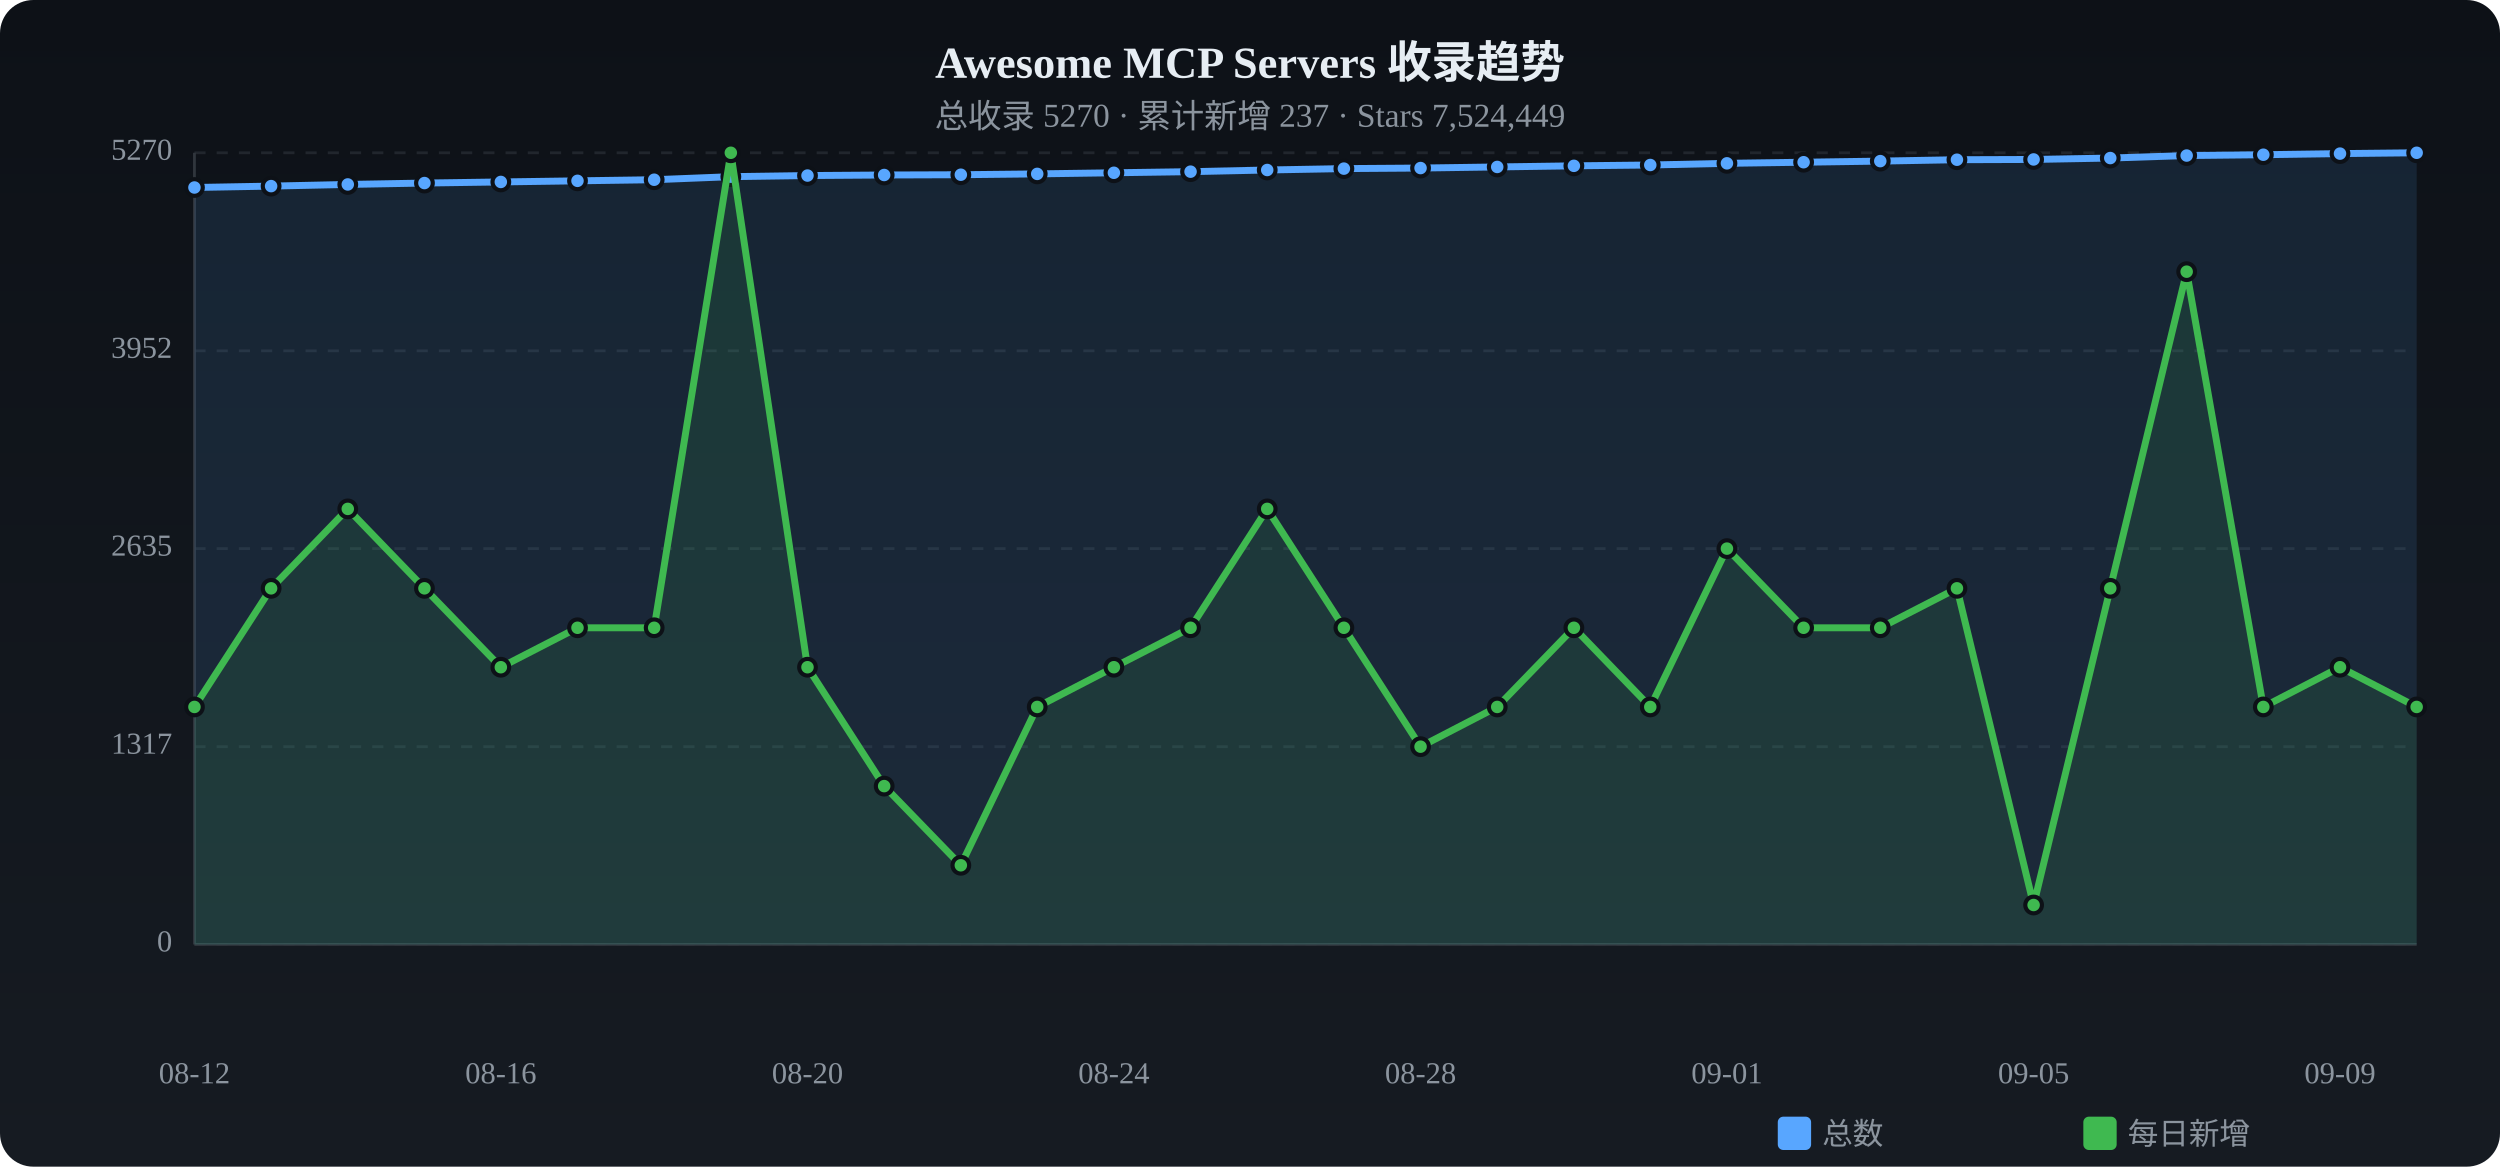
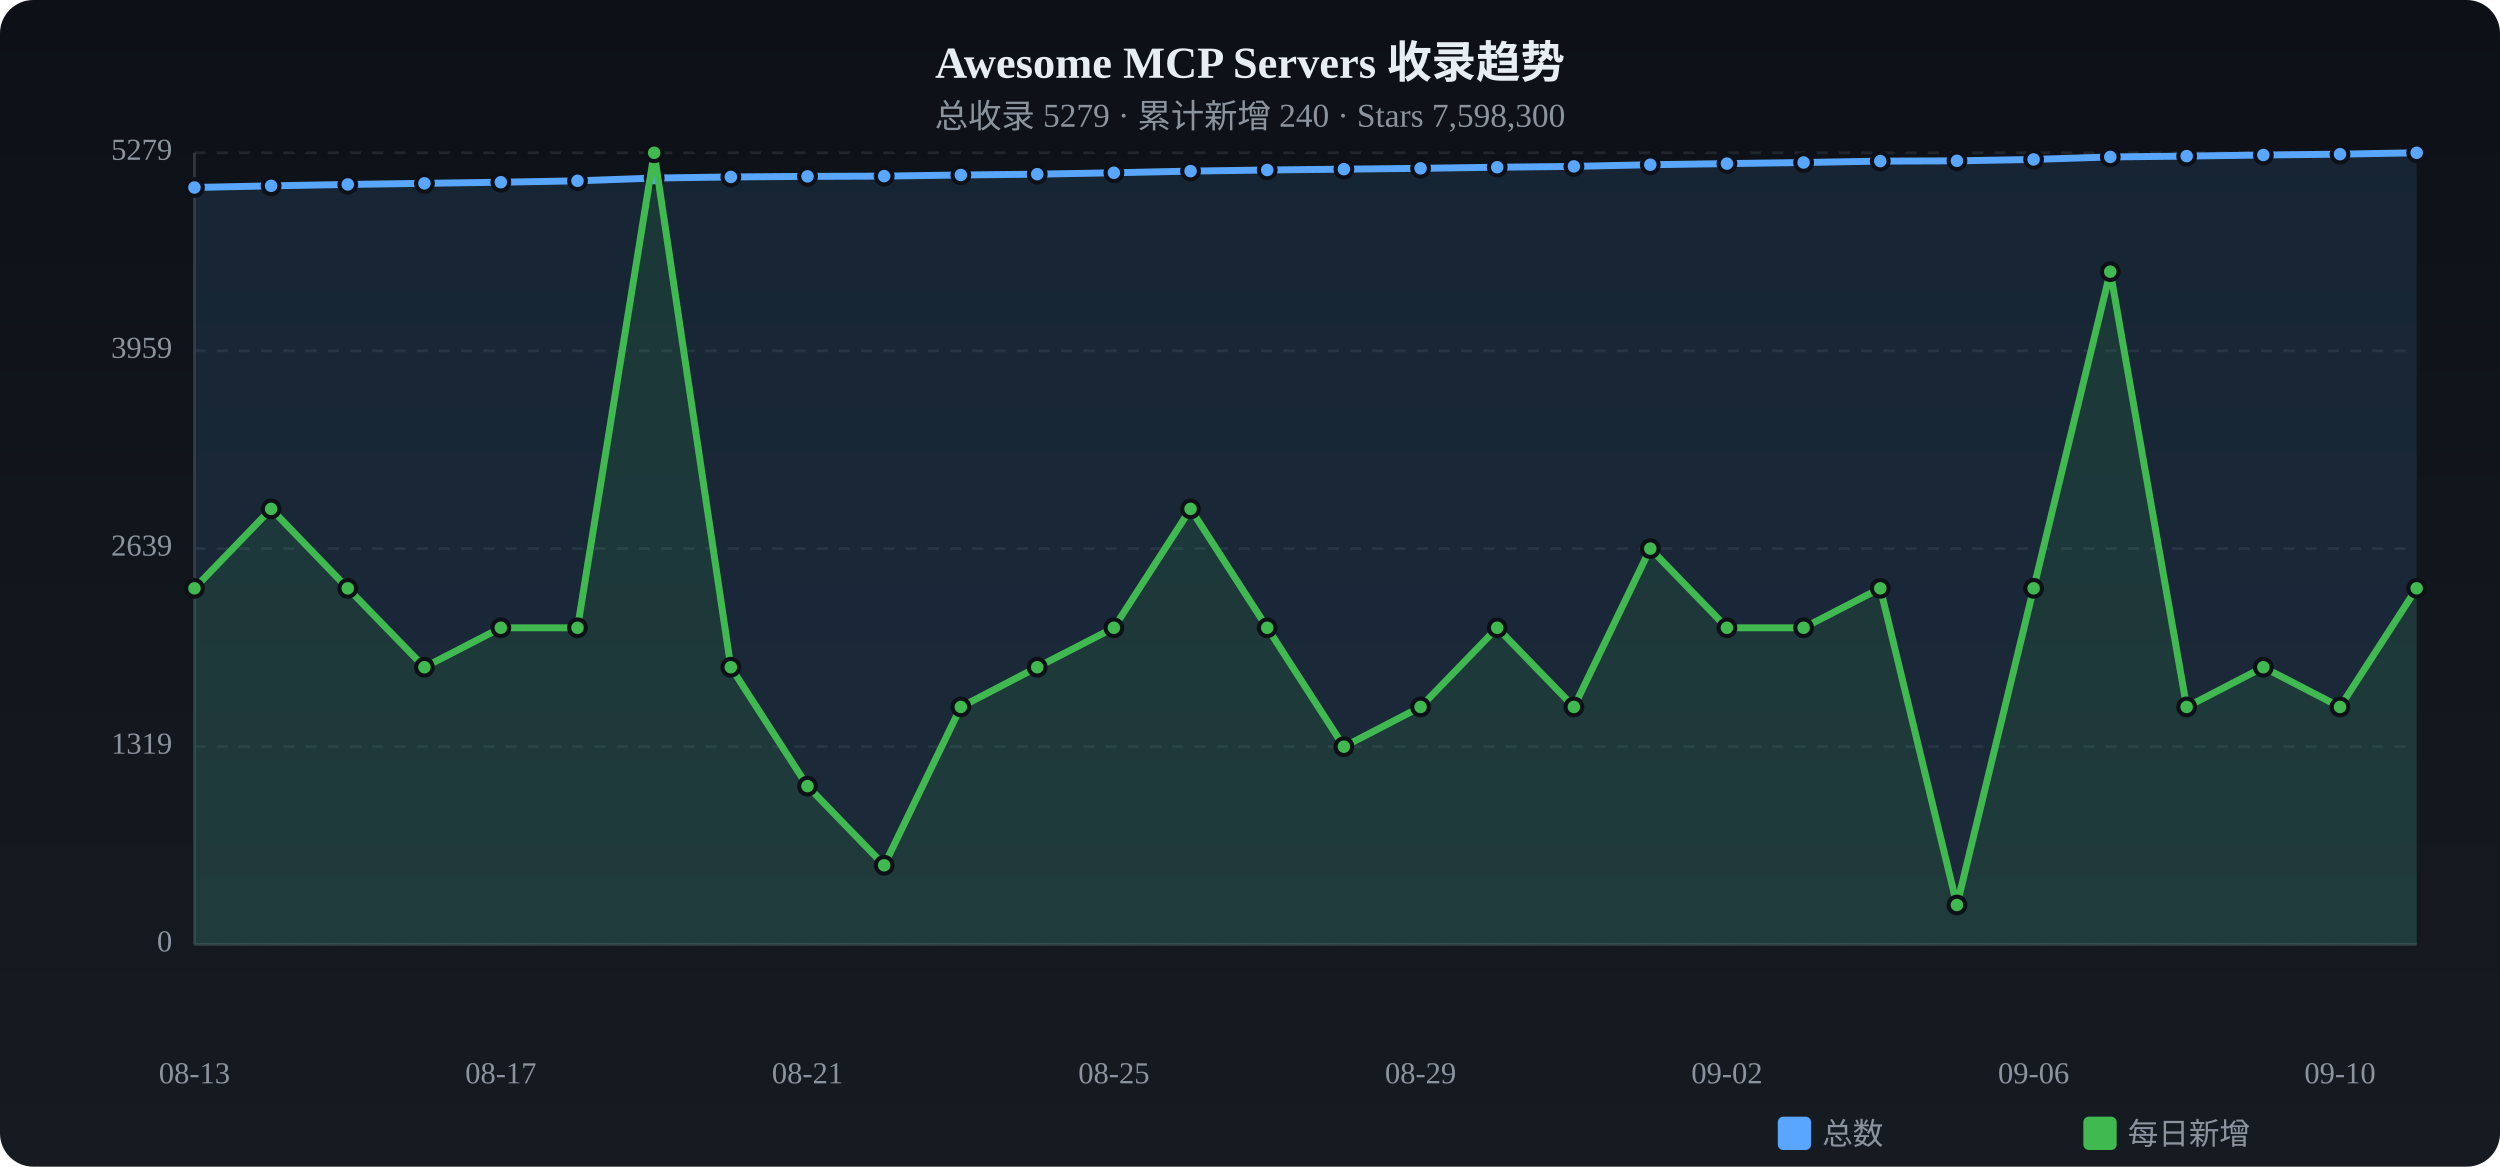
<svg xmlns="http://www.w3.org/2000/svg" viewBox="0 0 900 420" width="900" height="420">
  <defs>
    <linearGradient id="tbg" x1="0%" y1="0%" x2="0%" y2="100%">
      <stop offset="0%" stop-color="#0d1117" />
      <stop offset="100%" stop-color="#161b22" />
    </linearGradient>
  </defs>
  <rect width="900" height="420" rx="12" fill="url(#tbg)" />
  <text x="450.0" y="28" text-anchor="middle" fill="#e6edf3" font-size="16" font-weight="bold">Awesome MCP Servers 收录趋势</text>
-   <text x="450.0" y="46" text-anchor="middle" fill="#8b949e" font-size="12">总收录 5270 · 累计新增 237 · Stars 7,524,449</text>
+   <text x="450.0" y="46" text-anchor="middle" fill="#8b949e" font-size="12">总收录 5279 · 累计新增 240 · Stars 7,598,300</text>
  <text x="62" y="340.0" text-anchor="end" fill="#8b949e" font-size="11" dominant-baseline="middle">0</text>
  <line x1="70" y1="340.0" x2="870" y2="340.0" stroke="#21262d" stroke-dasharray="4 4" />
-   <text x="62" y="268.8" text-anchor="end" fill="#8b949e" font-size="11" dominant-baseline="middle">1317</text>
+   <text x="62" y="268.8" text-anchor="end" fill="#8b949e" font-size="11" dominant-baseline="middle">1319</text>
  <line x1="70" y1="268.8" x2="870" y2="268.8" stroke="#21262d" stroke-dasharray="4 4" />
-   <text x="62" y="197.5" text-anchor="end" fill="#8b949e" font-size="11" dominant-baseline="middle">2635</text>
+   <text x="62" y="197.5" text-anchor="end" fill="#8b949e" font-size="11" dominant-baseline="middle">2639</text>
  <line x1="70" y1="197.5" x2="870" y2="197.5" stroke="#21262d" stroke-dasharray="4 4" />
-   <text x="62" y="126.3" text-anchor="end" fill="#8b949e" font-size="11" dominant-baseline="middle">3952</text>
+   <text x="62" y="126.3" text-anchor="end" fill="#8b949e" font-size="11" dominant-baseline="middle">3959</text>
  <line x1="70" y1="126.3" x2="870" y2="126.3" stroke="#21262d" stroke-dasharray="4 4" />
-   <text x="62" y="55.0" text-anchor="end" fill="#8b949e" font-size="11" dominant-baseline="middle">5270</text>
+   <text x="62" y="55.0" text-anchor="end" fill="#8b949e" font-size="11" dominant-baseline="middle">5279</text>
  <line x1="70" y1="55.0" x2="870" y2="55.0" stroke="#21262d" stroke-dasharray="4 4" />
  <line x1="70" y1="55" x2="70" y2="340" stroke="#30363d" />
  <line x1="70" y1="340" x2="870" y2="340" stroke="#30363d" />
-   <path d="M70.0,67.5 L97.6,67.0 L125.2,66.4 L152.8,65.9 L180.3,65.5 L207.9,65.1 L235.5,64.7 L263.1,63.6 L290.7,63.2 L318.3,63.0 L345.9,62.9 L373.4,62.6 L401.0,62.2 L428.6,61.8 L456.2,61.2 L483.8,60.7 L511.4,60.5 L539.0,60.1 L566.6,59.7 L594.1,59.4 L621.7,58.8 L649.3,58.4 L676.9,58.0 L704.5,57.5 L732.1,57.4 L759.7,56.9 L787.2,56.0 L814.8,55.7 L842.4,55.3 L870.0,55.0 L870.0,340 L70.0,340 Z" fill="#58a6ff" opacity="0.12" />
-   <polyline points="70.0,67.5 97.6,67.0 125.2,66.4 152.8,65.9 180.3,65.5 207.9,65.1 235.5,64.7 263.1,63.6 290.7,63.2 318.3,63.0 345.9,62.9 373.4,62.6 401.0,62.2 428.6,61.8 456.2,61.2 483.8,60.7 511.4,60.5 539.0,60.1 566.6,59.7 594.1,59.4 621.7,58.8 649.3,58.4 676.9,58.0 704.5,57.5 732.1,57.4 759.7,56.9 787.2,56.0 814.8,55.7 842.4,55.3 870.0,55.0" fill="none" stroke="#58a6ff" stroke-width="2.5" stroke-linecap="round" stroke-linejoin="round" />
+   <path d="M70.0,67.5 L97.6,66.9 L125.2,66.4 L152.8,66.0 L180.3,65.6 L207.9,65.1 L235.5,64.1 L263.1,63.7 L290.7,63.5 L318.3,63.4 L345.9,63.0 L373.4,62.7 L401.0,62.2 L428.6,61.6 L456.2,61.2 L483.8,60.9 L511.4,60.6 L539.0,60.2 L566.6,59.9 L594.1,59.3 L621.7,58.9 L649.3,58.5 L676.9,58.0 L704.5,57.9 L732.1,57.4 L759.7,56.5 L787.2,56.2 L814.8,55.8 L842.4,55.5 L870.0,55.0 L870.0,340 L70.0,340 Z" fill="#58a6ff" opacity="0.12" />
+   <polyline points="70.0,67.5 97.6,66.9 125.2,66.4 152.8,66.0 180.3,65.6 207.9,65.1 235.5,64.1 263.1,63.7 290.7,63.5 318.3,63.4 345.9,63.0 373.4,62.7 401.0,62.2 428.6,61.6 456.2,61.2 483.8,60.9 511.4,60.6 539.0,60.2 566.6,59.9 594.1,59.3 621.7,58.9 649.3,58.5 676.9,58.0 704.5,57.9 732.1,57.4 759.7,56.5 787.2,56.2 814.8,55.8 842.4,55.5 870.0,55.0" fill="none" stroke="#58a6ff" stroke-width="2.5" stroke-linecap="round" stroke-linejoin="round" />
  <circle cx="70.0" cy="67.5" r="3" fill="#58a6ff" stroke="#0d1117" stroke-width="1.5" />
-   <circle cx="97.6" cy="67.0" r="3" fill="#58a6ff" stroke="#0d1117" stroke-width="1.5" />
+   <circle cx="97.6" cy="66.9" r="3" fill="#58a6ff" stroke="#0d1117" stroke-width="1.5" />
  <circle cx="125.2" cy="66.4" r="3" fill="#58a6ff" stroke="#0d1117" stroke-width="1.5" />
-   <circle cx="152.8" cy="65.9" r="3" fill="#58a6ff" stroke="#0d1117" stroke-width="1.5" />
-   <circle cx="180.3" cy="65.5" r="3" fill="#58a6ff" stroke="#0d1117" stroke-width="1.5" />
+   <circle cx="152.8" cy="66.0" r="3" fill="#58a6ff" stroke="#0d1117" stroke-width="1.5" />
+   <circle cx="180.3" cy="65.6" r="3" fill="#58a6ff" stroke="#0d1117" stroke-width="1.5" />
  <circle cx="207.9" cy="65.1" r="3" fill="#58a6ff" stroke="#0d1117" stroke-width="1.5" />
-   <circle cx="235.5" cy="64.7" r="3" fill="#58a6ff" stroke="#0d1117" stroke-width="1.5" />
-   <circle cx="263.1" cy="63.6" r="3" fill="#58a6ff" stroke="#0d1117" stroke-width="1.5" />
-   <circle cx="290.7" cy="63.2" r="3" fill="#58a6ff" stroke="#0d1117" stroke-width="1.5" />
-   <circle cx="318.3" cy="63.0" r="3" fill="#58a6ff" stroke="#0d1117" stroke-width="1.5" />
-   <circle cx="345.9" cy="62.9" r="3" fill="#58a6ff" stroke="#0d1117" stroke-width="1.5" />
-   <circle cx="373.4" cy="62.6" r="3" fill="#58a6ff" stroke="#0d1117" stroke-width="1.5" />
+   <circle cx="235.5" cy="64.1" r="3" fill="#58a6ff" stroke="#0d1117" stroke-width="1.5" />
+   <circle cx="263.1" cy="63.7" r="3" fill="#58a6ff" stroke="#0d1117" stroke-width="1.5" />
+   <circle cx="290.7" cy="63.5" r="3" fill="#58a6ff" stroke="#0d1117" stroke-width="1.5" />
+   <circle cx="318.3" cy="63.4" r="3" fill="#58a6ff" stroke="#0d1117" stroke-width="1.5" />
+   <circle cx="345.9" cy="63.0" r="3" fill="#58a6ff" stroke="#0d1117" stroke-width="1.5" />
+   <circle cx="373.4" cy="62.7" r="3" fill="#58a6ff" stroke="#0d1117" stroke-width="1.5" />
  <circle cx="401.0" cy="62.2" r="3" fill="#58a6ff" stroke="#0d1117" stroke-width="1.5" />
-   <circle cx="428.6" cy="61.8" r="3" fill="#58a6ff" stroke="#0d1117" stroke-width="1.5" />
+   <circle cx="428.6" cy="61.6" r="3" fill="#58a6ff" stroke="#0d1117" stroke-width="1.5" />
  <circle cx="456.2" cy="61.2" r="3" fill="#58a6ff" stroke="#0d1117" stroke-width="1.5" />
-   <circle cx="483.8" cy="60.7" r="3" fill="#58a6ff" stroke="#0d1117" stroke-width="1.5" />
-   <circle cx="511.4" cy="60.5" r="3" fill="#58a6ff" stroke="#0d1117" stroke-width="1.5" />
-   <circle cx="539.0" cy="60.1" r="3" fill="#58a6ff" stroke="#0d1117" stroke-width="1.5" />
-   <circle cx="566.6" cy="59.7" r="3" fill="#58a6ff" stroke="#0d1117" stroke-width="1.5" />
-   <circle cx="594.1" cy="59.4" r="3" fill="#58a6ff" stroke="#0d1117" stroke-width="1.5" />
-   <circle cx="621.7" cy="58.8" r="3" fill="#58a6ff" stroke="#0d1117" stroke-width="1.5" />
-   <circle cx="649.3" cy="58.4" r="3" fill="#58a6ff" stroke="#0d1117" stroke-width="1.5" />
+   <circle cx="483.8" cy="60.9" r="3" fill="#58a6ff" stroke="#0d1117" stroke-width="1.5" />
+   <circle cx="511.4" cy="60.6" r="3" fill="#58a6ff" stroke="#0d1117" stroke-width="1.5" />
+   <circle cx="539.0" cy="60.2" r="3" fill="#58a6ff" stroke="#0d1117" stroke-width="1.5" />
+   <circle cx="566.6" cy="59.9" r="3" fill="#58a6ff" stroke="#0d1117" stroke-width="1.5" />
+   <circle cx="594.1" cy="59.3" r="3" fill="#58a6ff" stroke="#0d1117" stroke-width="1.5" />
+   <circle cx="621.7" cy="58.9" r="3" fill="#58a6ff" stroke="#0d1117" stroke-width="1.5" />
+   <circle cx="649.3" cy="58.5" r="3" fill="#58a6ff" stroke="#0d1117" stroke-width="1.5" />
  <circle cx="676.9" cy="58.0" r="3" fill="#58a6ff" stroke="#0d1117" stroke-width="1.5" />
-   <circle cx="704.5" cy="57.5" r="3" fill="#58a6ff" stroke="#0d1117" stroke-width="1.5" />
+   <circle cx="704.5" cy="57.9" r="3" fill="#58a6ff" stroke="#0d1117" stroke-width="1.5" />
  <circle cx="732.1" cy="57.4" r="3" fill="#58a6ff" stroke="#0d1117" stroke-width="1.5" />
-   <circle cx="759.7" cy="56.9" r="3" fill="#58a6ff" stroke="#0d1117" stroke-width="1.5" />
-   <circle cx="787.2" cy="56.0" r="3" fill="#58a6ff" stroke="#0d1117" stroke-width="1.5" />
-   <circle cx="814.8" cy="55.7" r="3" fill="#58a6ff" stroke="#0d1117" stroke-width="1.5" />
-   <circle cx="842.4" cy="55.3" r="3" fill="#58a6ff" stroke="#0d1117" stroke-width="1.5" />
+   <circle cx="759.7" cy="56.5" r="3" fill="#58a6ff" stroke="#0d1117" stroke-width="1.5" />
+   <circle cx="787.2" cy="56.2" r="3" fill="#58a6ff" stroke="#0d1117" stroke-width="1.5" />
+   <circle cx="814.8" cy="55.8" r="3" fill="#58a6ff" stroke="#0d1117" stroke-width="1.5" />
+   <circle cx="842.4" cy="55.5" r="3" fill="#58a6ff" stroke="#0d1117" stroke-width="1.5" />
  <circle cx="870.0" cy="55.0" r="3" fill="#58a6ff" stroke="#0d1117" stroke-width="1.5" />
-   <path d="M70.0,254.5 L97.6,211.8 L125.2,183.2 L152.8,211.8 L180.3,240.2 L207.9,226.0 L235.5,226.0 L263.1,55.0 L290.7,240.2 L318.3,283.0 L345.9,311.5 L373.4,254.5 L401.0,240.2 L428.6,226.0 L456.2,183.2 L483.8,226.0 L511.4,268.8 L539.0,254.5 L566.6,226.0 L594.1,254.5 L621.7,197.5 L649.3,226.0 L676.9,226.0 L704.5,211.8 L732.1,325.8 L759.7,211.8 L787.2,97.8 L814.8,254.5 L842.4,240.2 L870.0,254.5 L870.0,340 L70.0,340 Z" fill="#3fb950" opacity="0.12" />
-   <polyline points="70.0,254.5 97.6,211.8 125.2,183.2 152.8,211.8 180.3,240.2 207.9,226.0 235.5,226.0 263.1,55.0 290.7,240.2 318.3,283.0 345.9,311.5 373.4,254.5 401.0,240.2 428.6,226.0 456.2,183.2 483.8,226.0 511.4,268.8 539.0,254.5 566.6,226.0 594.1,254.5 621.7,197.5 649.3,226.0 676.9,226.0 704.5,211.8 732.1,325.8 759.7,211.8 787.2,97.8 814.8,254.5 842.4,240.2 870.0,254.5" fill="none" stroke="#3fb950" stroke-width="2.5" stroke-linecap="round" stroke-linejoin="round" />
-   <circle cx="70.0" cy="254.5" r="3" fill="#3fb950" stroke="#0d1117" stroke-width="1.5" />
-   <circle cx="97.6" cy="211.8" r="3" fill="#3fb950" stroke="#0d1117" stroke-width="1.5" />
-   <circle cx="125.2" cy="183.2" r="3" fill="#3fb950" stroke="#0d1117" stroke-width="1.5" />
-   <circle cx="152.8" cy="211.8" r="3" fill="#3fb950" stroke="#0d1117" stroke-width="1.5" />
-   <circle cx="180.3" cy="240.2" r="3" fill="#3fb950" stroke="#0d1117" stroke-width="1.5" />
+   <path d="M70.0,211.8 L97.6,183.2 L125.2,211.8 L152.8,240.2 L180.3,226.0 L207.9,226.0 L235.5,55.0 L263.1,240.2 L290.7,283.0 L318.3,311.5 L345.9,254.5 L373.4,240.2 L401.0,226.0 L428.6,183.2 L456.2,226.0 L483.8,268.8 L511.4,254.5 L539.0,226.0 L566.6,254.5 L594.1,197.5 L621.7,226.0 L649.3,226.0 L676.9,211.8 L704.5,325.8 L732.1,211.8 L759.7,97.8 L787.2,254.5 L814.8,240.2 L842.4,254.5 L870.0,211.8 L870.0,340 L70.0,340 Z" fill="#3fb950" opacity="0.12" />
+   <polyline points="70.0,211.8 97.6,183.2 125.2,211.8 152.8,240.2 180.3,226.0 207.9,226.0 235.5,55.0 263.1,240.2 290.7,283.0 318.3,311.5 345.9,254.5 373.4,240.2 401.0,226.0 428.6,183.2 456.2,226.0 483.8,268.8 511.4,254.5 539.0,226.0 566.6,254.5 594.1,197.5 621.7,226.0 649.3,226.0 676.9,211.8 704.5,325.8 732.1,211.8 759.7,97.8 787.2,254.5 814.8,240.2 842.4,254.5 870.0,211.8" fill="none" stroke="#3fb950" stroke-width="2.5" stroke-linecap="round" stroke-linejoin="round" />
+   <circle cx="70.0" cy="211.8" r="3" fill="#3fb950" stroke="#0d1117" stroke-width="1.5" />
+   <circle cx="97.6" cy="183.2" r="3" fill="#3fb950" stroke="#0d1117" stroke-width="1.5" />
+   <circle cx="125.2" cy="211.8" r="3" fill="#3fb950" stroke="#0d1117" stroke-width="1.5" />
+   <circle cx="152.8" cy="240.2" r="3" fill="#3fb950" stroke="#0d1117" stroke-width="1.5" />
+   <circle cx="180.3" cy="226.0" r="3" fill="#3fb950" stroke="#0d1117" stroke-width="1.5" />
  <circle cx="207.9" cy="226.0" r="3" fill="#3fb950" stroke="#0d1117" stroke-width="1.5" />
-   <circle cx="235.5" cy="226.0" r="3" fill="#3fb950" stroke="#0d1117" stroke-width="1.5" />
-   <circle cx="263.1" cy="55.0" r="3" fill="#3fb950" stroke="#0d1117" stroke-width="1.5" />
-   <circle cx="290.7" cy="240.2" r="3" fill="#3fb950" stroke="#0d1117" stroke-width="1.5" />
-   <circle cx="318.3" cy="283.0" r="3" fill="#3fb950" stroke="#0d1117" stroke-width="1.5" />
-   <circle cx="345.9" cy="311.5" r="3" fill="#3fb950" stroke="#0d1117" stroke-width="1.5" />
-   <circle cx="373.4" cy="254.5" r="3" fill="#3fb950" stroke="#0d1117" stroke-width="1.5" />
-   <circle cx="401.0" cy="240.2" r="3" fill="#3fb950" stroke="#0d1117" stroke-width="1.5" />
-   <circle cx="428.6" cy="226.0" r="3" fill="#3fb950" stroke="#0d1117" stroke-width="1.5" />
-   <circle cx="456.2" cy="183.2" r="3" fill="#3fb950" stroke="#0d1117" stroke-width="1.5" />
-   <circle cx="483.8" cy="226.0" r="3" fill="#3fb950" stroke="#0d1117" stroke-width="1.5" />
-   <circle cx="511.4" cy="268.8" r="3" fill="#3fb950" stroke="#0d1117" stroke-width="1.5" />
-   <circle cx="539.0" cy="254.5" r="3" fill="#3fb950" stroke="#0d1117" stroke-width="1.5" />
-   <circle cx="566.6" cy="226.0" r="3" fill="#3fb950" stroke="#0d1117" stroke-width="1.5" />
-   <circle cx="594.1" cy="254.5" r="3" fill="#3fb950" stroke="#0d1117" stroke-width="1.5" />
-   <circle cx="621.7" cy="197.5" r="3" fill="#3fb950" stroke="#0d1117" stroke-width="1.5" />
+   <circle cx="235.5" cy="55.0" r="3" fill="#3fb950" stroke="#0d1117" stroke-width="1.5" />
+   <circle cx="263.1" cy="240.2" r="3" fill="#3fb950" stroke="#0d1117" stroke-width="1.5" />
+   <circle cx="290.7" cy="283.0" r="3" fill="#3fb950" stroke="#0d1117" stroke-width="1.5" />
+   <circle cx="318.3" cy="311.5" r="3" fill="#3fb950" stroke="#0d1117" stroke-width="1.5" />
+   <circle cx="345.9" cy="254.5" r="3" fill="#3fb950" stroke="#0d1117" stroke-width="1.5" />
+   <circle cx="373.4" cy="240.2" r="3" fill="#3fb950" stroke="#0d1117" stroke-width="1.5" />
+   <circle cx="401.0" cy="226.0" r="3" fill="#3fb950" stroke="#0d1117" stroke-width="1.5" />
+   <circle cx="428.6" cy="183.2" r="3" fill="#3fb950" stroke="#0d1117" stroke-width="1.5" />
+   <circle cx="456.2" cy="226.0" r="3" fill="#3fb950" stroke="#0d1117" stroke-width="1.5" />
+   <circle cx="483.8" cy="268.8" r="3" fill="#3fb950" stroke="#0d1117" stroke-width="1.5" />
+   <circle cx="511.4" cy="254.5" r="3" fill="#3fb950" stroke="#0d1117" stroke-width="1.5" />
+   <circle cx="539.0" cy="226.0" r="3" fill="#3fb950" stroke="#0d1117" stroke-width="1.5" />
+   <circle cx="566.6" cy="254.5" r="3" fill="#3fb950" stroke="#0d1117" stroke-width="1.5" />
+   <circle cx="594.1" cy="197.5" r="3" fill="#3fb950" stroke="#0d1117" stroke-width="1.5" />
+   <circle cx="621.7" cy="226.0" r="3" fill="#3fb950" stroke="#0d1117" stroke-width="1.5" />
  <circle cx="649.3" cy="226.0" r="3" fill="#3fb950" stroke="#0d1117" stroke-width="1.5" />
-   <circle cx="676.9" cy="226.0" r="3" fill="#3fb950" stroke="#0d1117" stroke-width="1.5" />
-   <circle cx="704.5" cy="211.8" r="3" fill="#3fb950" stroke="#0d1117" stroke-width="1.5" />
-   <circle cx="732.1" cy="325.8" r="3" fill="#3fb950" stroke="#0d1117" stroke-width="1.5" />
-   <circle cx="759.7" cy="211.8" r="3" fill="#3fb950" stroke="#0d1117" stroke-width="1.5" />
-   <circle cx="787.2" cy="97.8" r="3" fill="#3fb950" stroke="#0d1117" stroke-width="1.5" />
-   <circle cx="814.8" cy="254.5" r="3" fill="#3fb950" stroke="#0d1117" stroke-width="1.5" />
-   <circle cx="842.4" cy="240.2" r="3" fill="#3fb950" stroke="#0d1117" stroke-width="1.5" />
-   <circle cx="870.0" cy="254.5" r="3" fill="#3fb950" stroke="#0d1117" stroke-width="1.5" />
-   <text x="70.0" y="390" text-anchor="middle" fill="#8b949e" font-size="11">08-12</text>
-   <text x="180.3" y="390" text-anchor="middle" fill="#8b949e" font-size="11">08-16</text>
-   <text x="290.7" y="390" text-anchor="middle" fill="#8b949e" font-size="11">08-20</text>
-   <text x="401.0" y="390" text-anchor="middle" fill="#8b949e" font-size="11">08-24</text>
-   <text x="511.4" y="390" text-anchor="middle" fill="#8b949e" font-size="11">08-28</text>
-   <text x="621.7" y="390" text-anchor="middle" fill="#8b949e" font-size="11">09-01</text>
-   <text x="732.1" y="390" text-anchor="middle" fill="#8b949e" font-size="11">09-05</text>
-   <text x="842.4" y="390" text-anchor="middle" fill="#8b949e" font-size="11">09-09</text>
+   <circle cx="676.9" cy="211.8" r="3" fill="#3fb950" stroke="#0d1117" stroke-width="1.5" />
+   <circle cx="704.5" cy="325.8" r="3" fill="#3fb950" stroke="#0d1117" stroke-width="1.5" />
+   <circle cx="732.1" cy="211.8" r="3" fill="#3fb950" stroke="#0d1117" stroke-width="1.5" />
+   <circle cx="759.7" cy="97.8" r="3" fill="#3fb950" stroke="#0d1117" stroke-width="1.5" />
+   <circle cx="787.2" cy="254.5" r="3" fill="#3fb950" stroke="#0d1117" stroke-width="1.5" />
+   <circle cx="814.8" cy="240.2" r="3" fill="#3fb950" stroke="#0d1117" stroke-width="1.5" />
+   <circle cx="842.4" cy="254.5" r="3" fill="#3fb950" stroke="#0d1117" stroke-width="1.5" />
+   <circle cx="870.0" cy="211.8" r="3" fill="#3fb950" stroke="#0d1117" stroke-width="1.5" />
+   <text x="70.0" y="390" text-anchor="middle" fill="#8b949e" font-size="11">08-13</text>
+   <text x="180.3" y="390" text-anchor="middle" fill="#8b949e" font-size="11">08-17</text>
+   <text x="290.7" y="390" text-anchor="middle" fill="#8b949e" font-size="11">08-21</text>
+   <text x="401.0" y="390" text-anchor="middle" fill="#8b949e" font-size="11">08-25</text>
+   <text x="511.4" y="390" text-anchor="middle" fill="#8b949e" font-size="11">08-29</text>
+   <text x="621.7" y="390" text-anchor="middle" fill="#8b949e" font-size="11">09-02</text>
+   <text x="732.1" y="390" text-anchor="middle" fill="#8b949e" font-size="11">09-06</text>
+   <text x="842.4" y="390" text-anchor="middle" fill="#8b949e" font-size="11">09-10</text>
  <rect x="640" y="402" width="12" height="12" rx="2" fill="#58a6ff" />
  <text x="656" y="412" fill="#8b949e" font-size="11">总数</text>
  <rect x="750" y="402" width="12" height="12" rx="2" fill="#3fb950" />
  <text x="766" y="412" fill="#8b949e" font-size="11">每日新增</text>
</svg>
